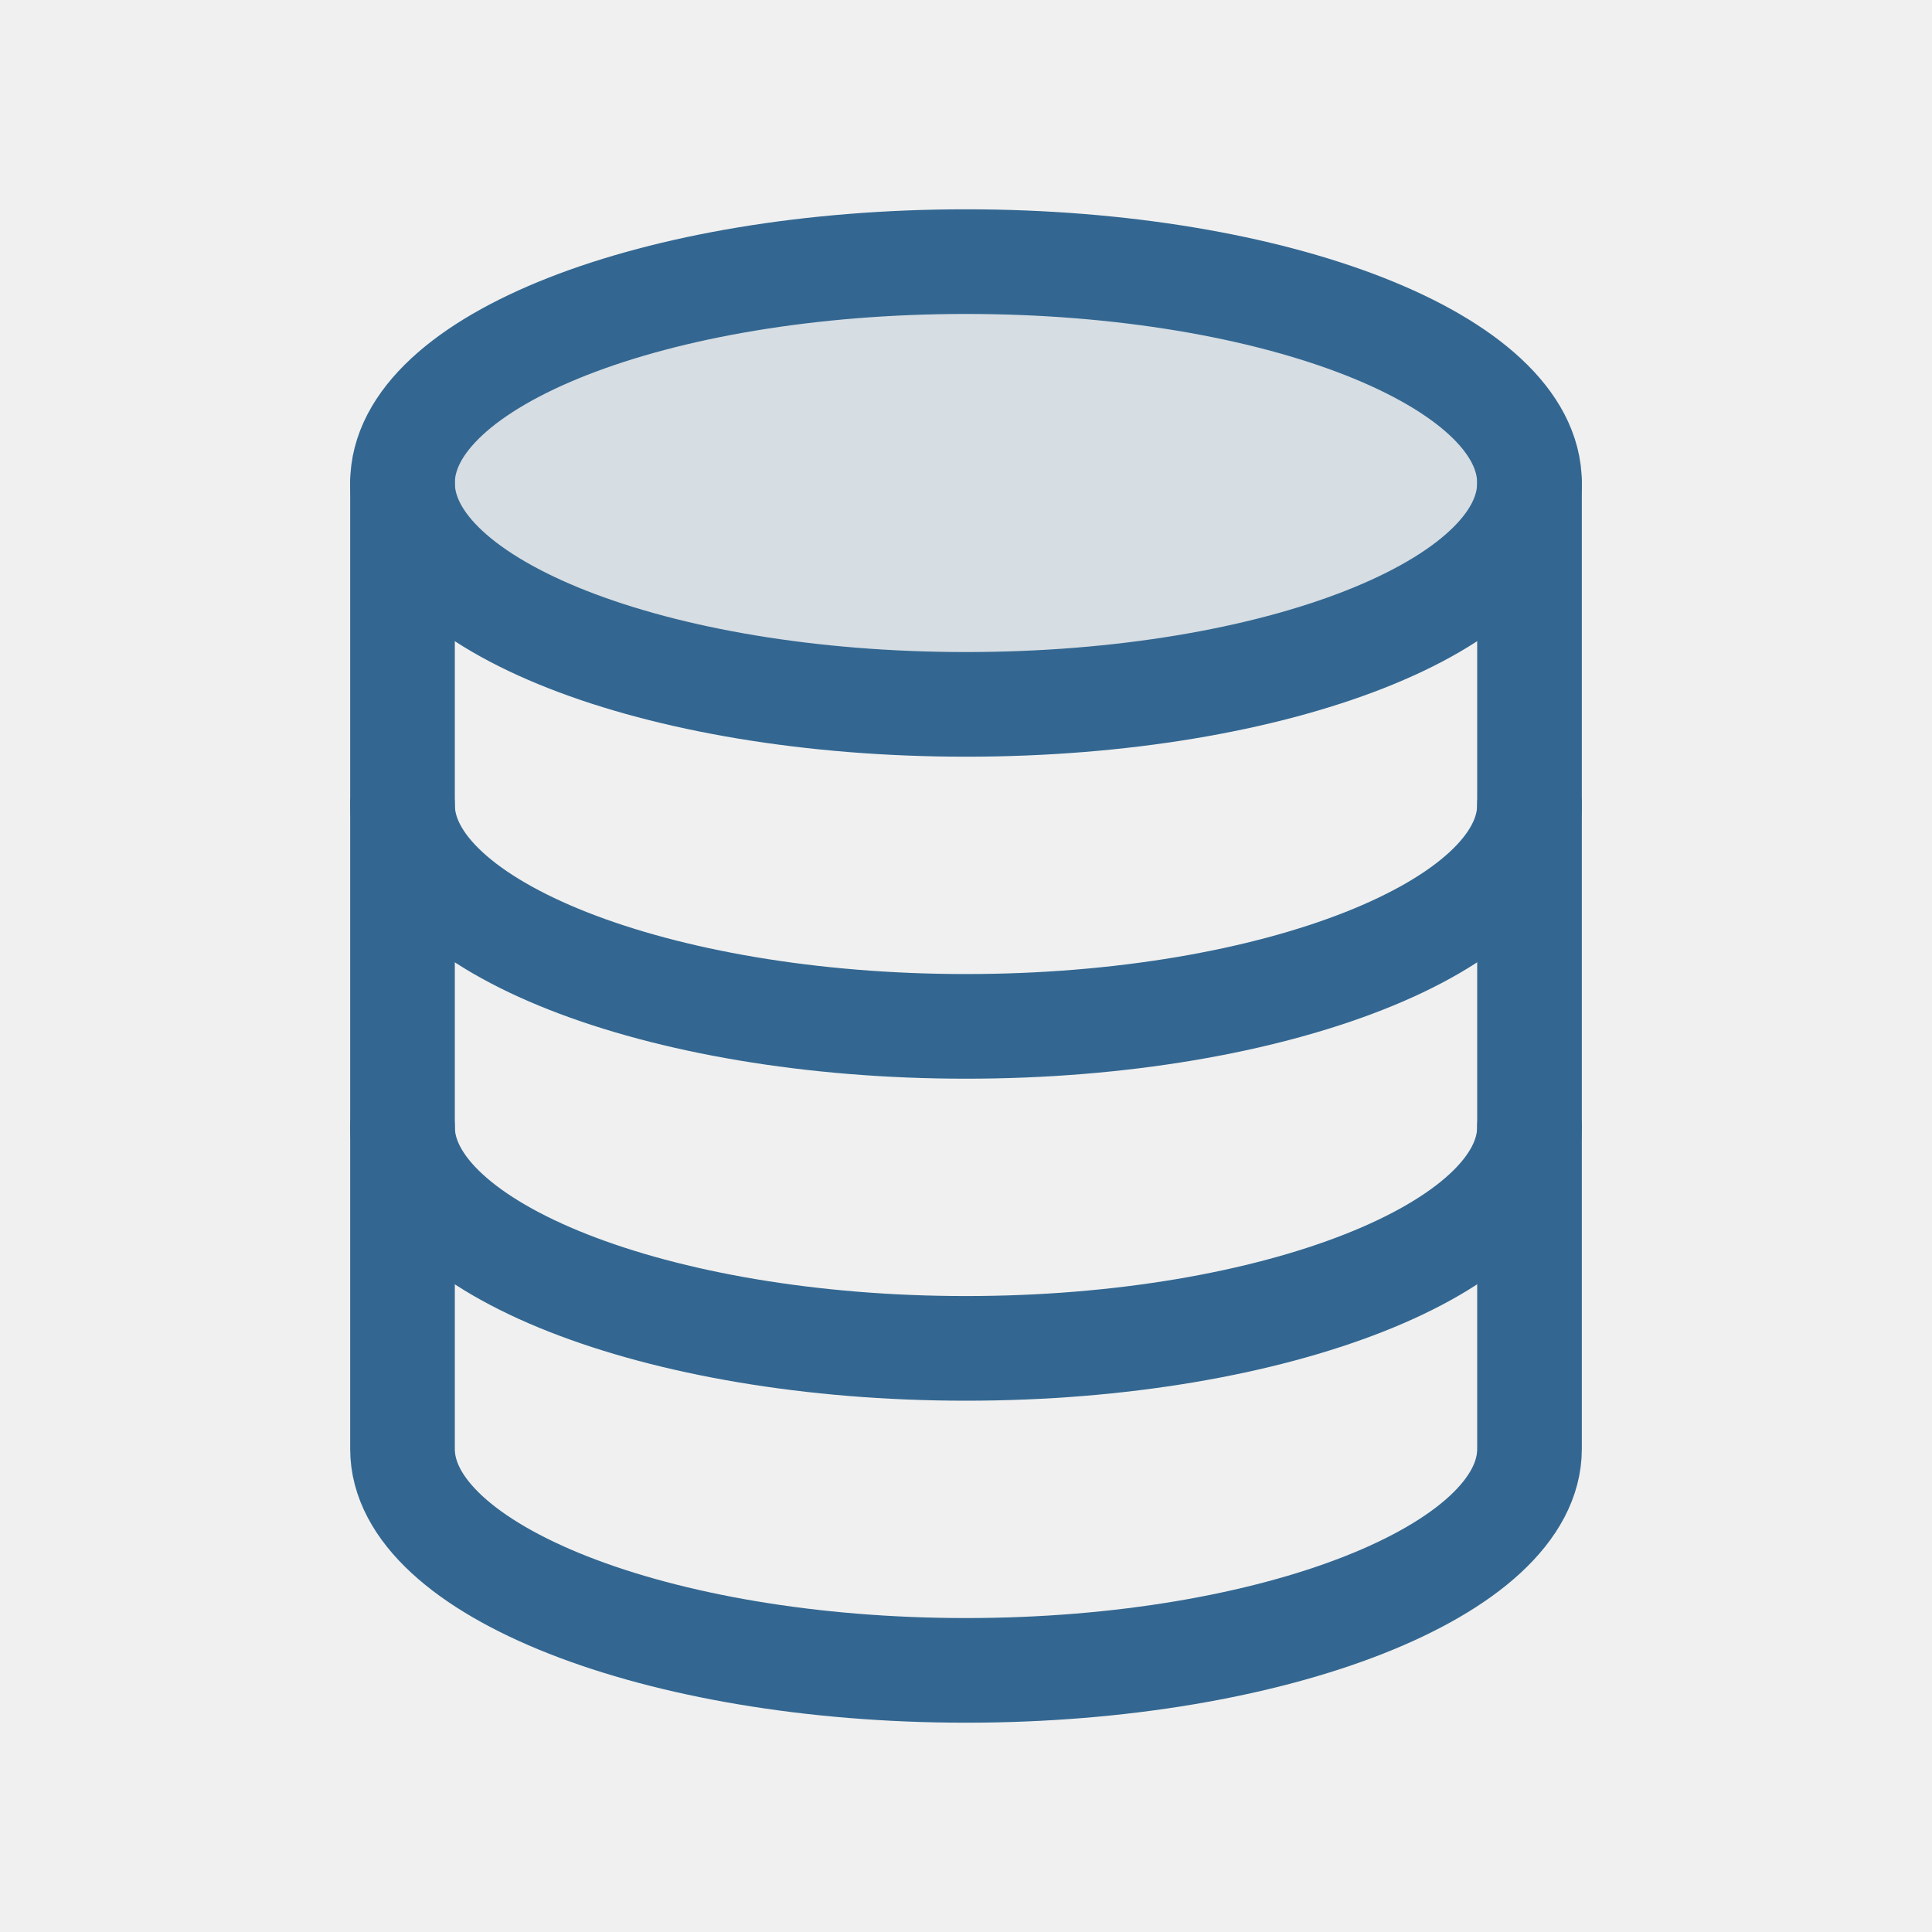
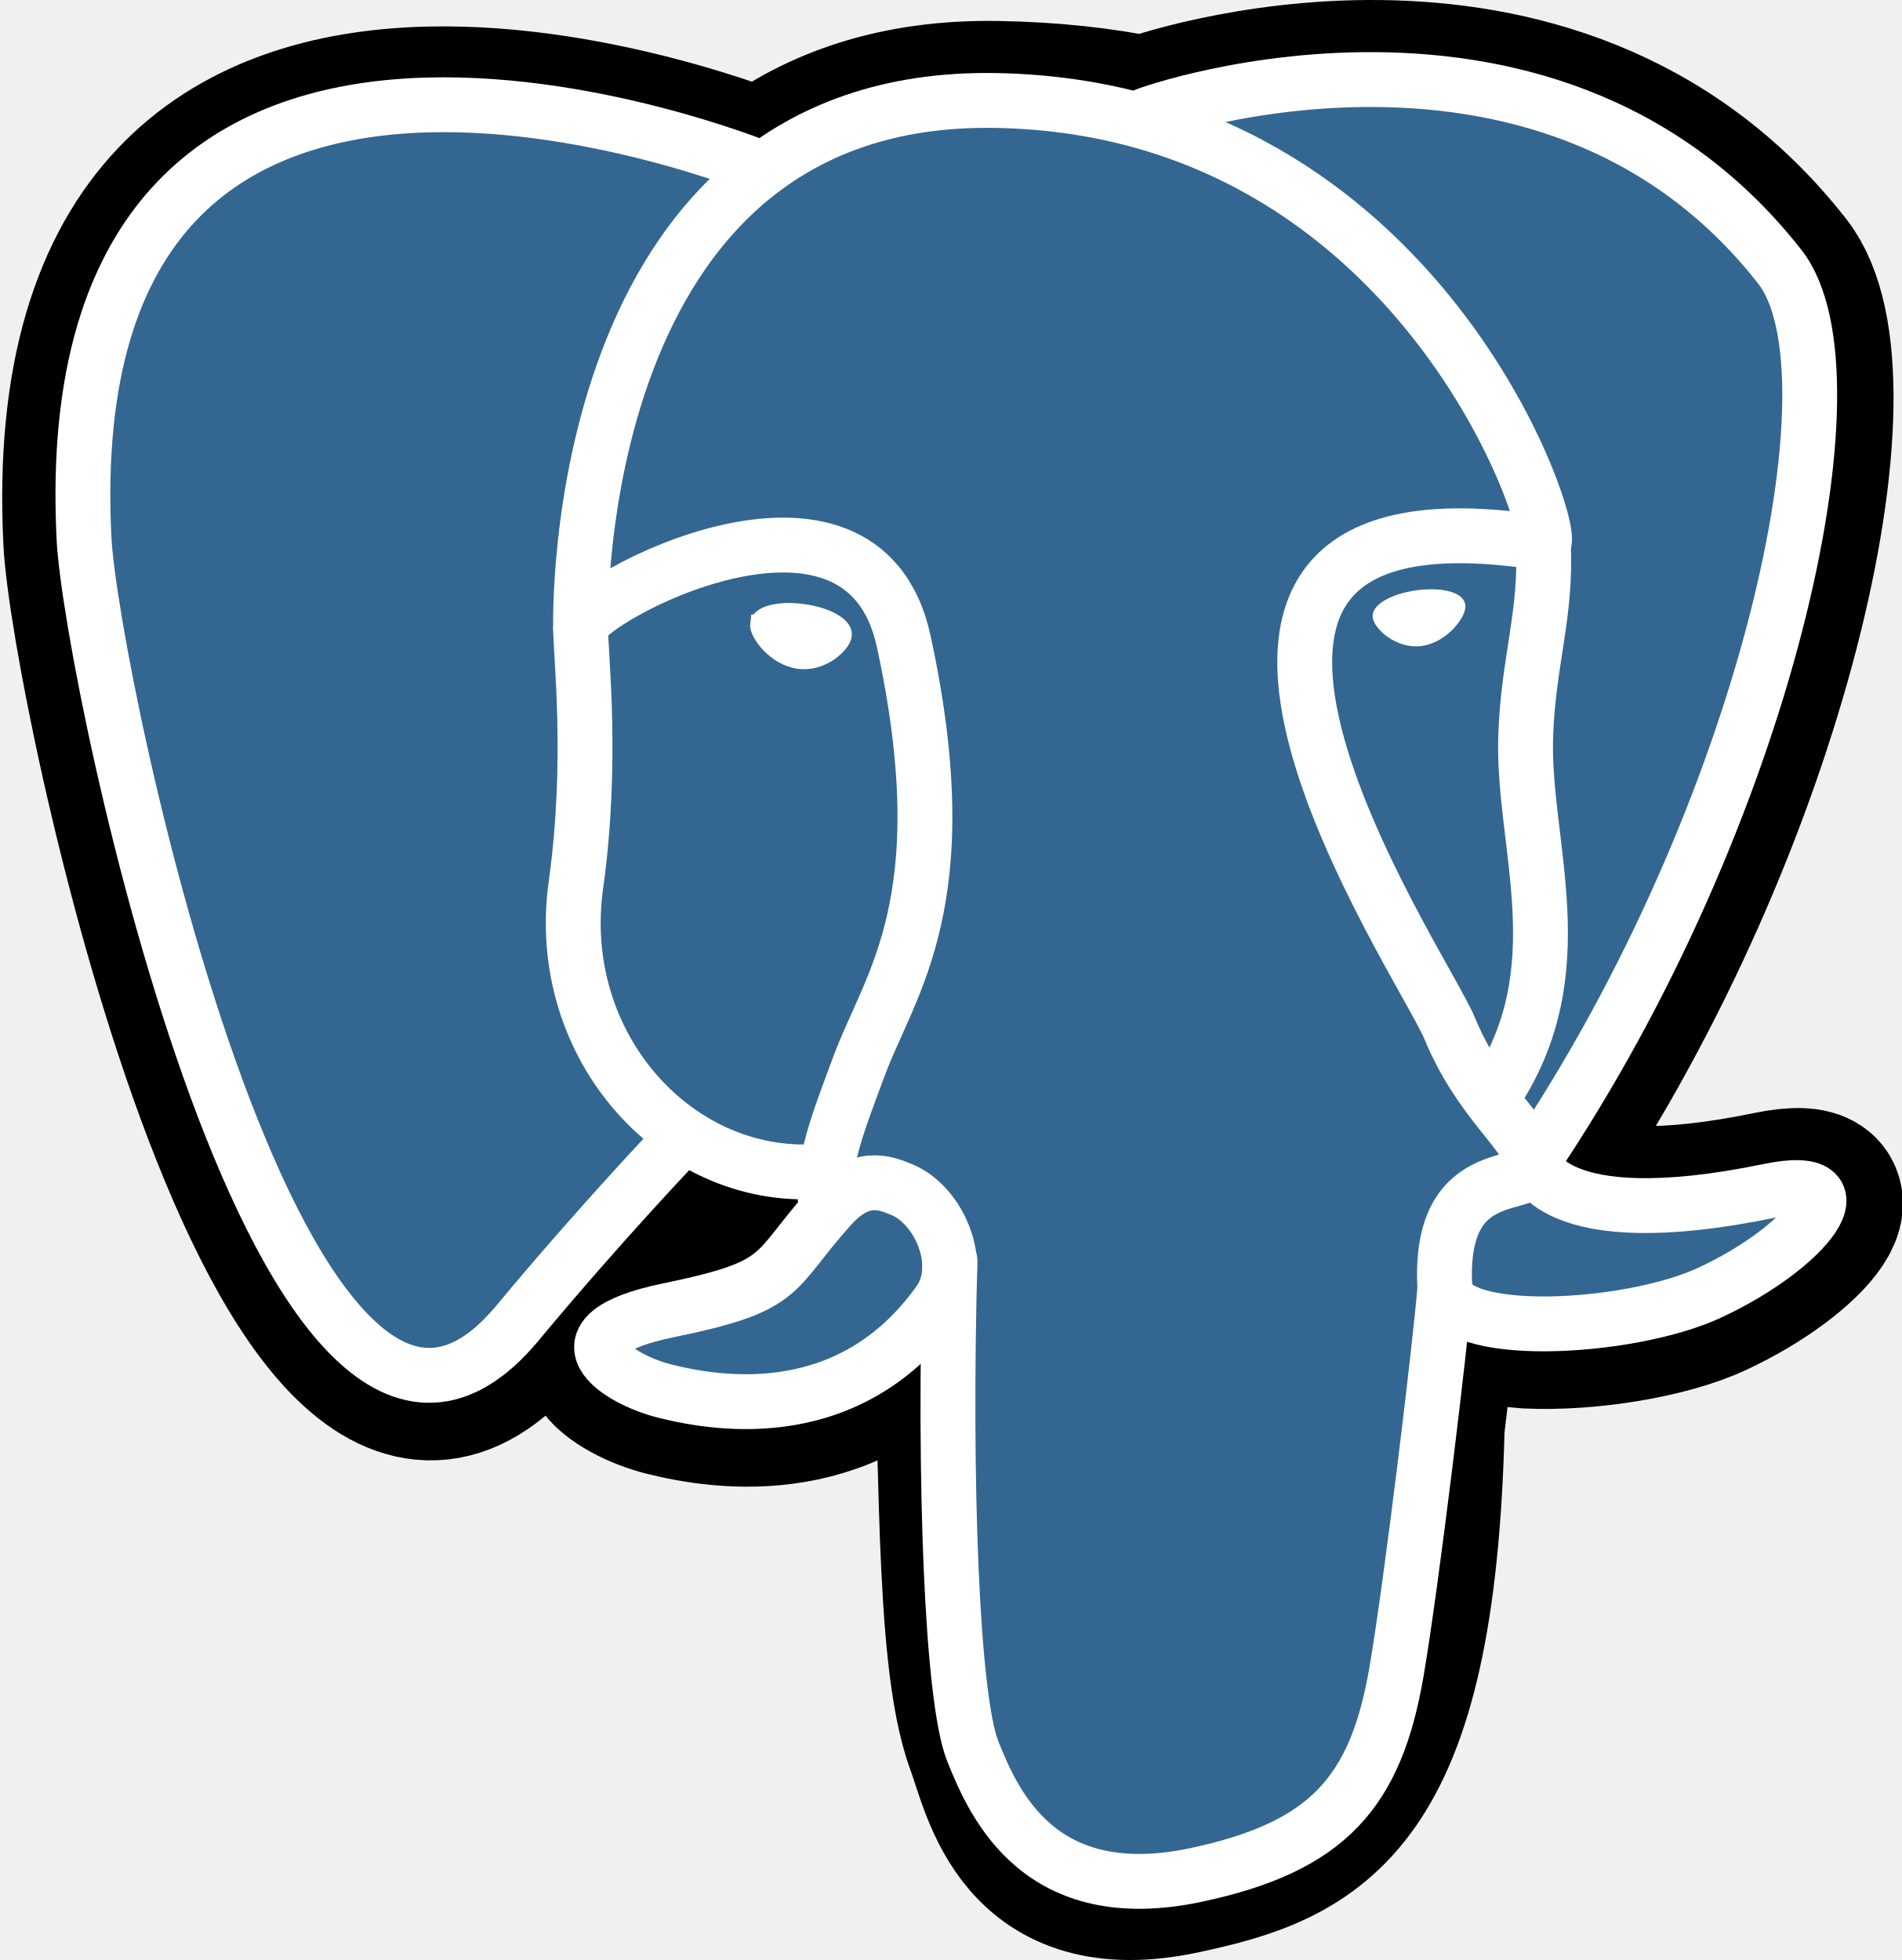
- <svg xmlns="http://www.w3.org/2000/svg" viewBox="0 0 48 48" role="img" aria-label="PostgreSQL">
-   <g fill="none" stroke="#336791" stroke-width="2.6" stroke-linecap="round">
-     <ellipse cx="24" cy="12" rx="14" ry="5.5" fill="#336791" fill-opacity=".14" />
-     <path d="M10 12v24c0 3 6.3 5.5 14 5.5s14-2.5 14-5.5V12" />
-     <path d="M10 20c0 3 6.3 5.5 14 5.5S38 23 38 20" />
-     <path d="M10 28c0 3 6.3 5.5 14 5.5S38 31 38 28" />
+ <svg xmlns="http://www.w3.org/2000/svg" width="432.071pt" height="445.383pt" viewBox="0 0 432.071 445.383" xml:space="preserve">
+   <g id="orginal" style="fill-rule:nonzero;clip-rule:nonzero;stroke:#000000;stroke-miterlimit:4;">
+ 	</g>
+   <g id="Layer_x0020_3" style="fill-rule:nonzero;clip-rule:nonzero;fill:none;stroke:#FFFFFF;stroke-width:12.465;stroke-linecap:round;stroke-linejoin:round;stroke-miterlimit:4;">
+     <path style="fill:#000000;stroke:#000000;stroke-width:37.395;stroke-linecap:butt;stroke-linejoin:miter;" d="M323.205,324.227c2.833-23.601,1.984-27.062,19.563-23.239l4.463,0.392c13.517,0.615,31.199-2.174,41.587-7c22.362-10.376,35.622-27.7,13.572-23.148c-50.297,10.376-53.755-6.655-53.755-6.655c53.111-78.803,75.313-178.836,56.149-203.322    C352.514-5.534,262.036,26.049,260.522,26.869l-0.482,0.089c-9.938-2.062-21.06-3.294-33.554-3.496c-22.761-0.374-40.032,5.967-53.133,15.904c0,0-161.408-66.498-153.899,83.628c1.597,31.936,45.777,241.655,98.47,178.31    c19.259-23.163,37.871-42.748,37.871-42.748c9.242,6.14,20.307,9.272,31.912,8.147l0.897-0.765c-0.281,2.876-0.157,5.689,0.359,9.019c-13.572,15.167-9.584,17.83-36.723,23.416c-27.457,5.659-11.326,15.734-0.797,18.367c12.768,3.193,42.305,7.716,62.268-20.224    l-0.795,3.188c5.325,4.26,4.965,30.619,5.72,49.452c0.756,18.834,2.017,36.409,5.856,46.771c3.839,10.36,8.369,37.05,44.036,29.406c29.809-6.388,52.6-15.582,54.677-101.107" />
+     <path style="fill:#336791;stroke:none;" d="M402.395,271.23c-50.302,10.376-53.76-6.655-53.76-6.655c53.111-78.808,75.313-178.843,56.153-203.326c-52.27-66.785-142.752-35.2-144.262-34.38l-0.486,0.087c-9.938-2.063-21.06-3.292-33.56-3.496c-22.761-0.373-40.026,5.967-53.127,15.902    c0,0-161.411-66.495-153.904,83.63c1.597,31.938,45.776,241.657,98.471,178.312c19.26-23.163,37.869-42.748,37.869-42.748c9.243,6.14,20.308,9.272,31.908,8.147l0.901-0.765c-0.28,2.876-0.152,5.689,0.361,9.019c-13.575,15.167-9.586,17.83-36.723,23.416    c-27.459,5.659-11.328,15.734-0.796,18.367c12.768,3.193,42.307,7.716,62.266-20.224l-0.796,3.188c5.319,4.26,9.054,27.711,8.428,48.969c-0.626,21.259-1.044,35.854,3.147,47.254c4.191,11.4,8.368,37.05,44.042,29.406c29.809-6.388,45.256-22.942,47.405-50.555    c1.525-19.631,4.976-16.729,5.194-34.28l2.768-8.309c3.192-26.611,0.507-35.196,18.872-31.203l4.463,0.392c13.517,0.615,31.208-2.174,41.591-7c22.358-10.376,35.618-27.7,13.573-23.148z" />
+     <path d="M215.866,286.484c-1.385,49.516,0.348,99.377,5.193,111.495c4.848,12.118,15.223,35.688,50.9,28.045c29.806-6.39,40.651-18.756,45.357-46.051c3.466-20.082,10.148-75.854,11.005-87.281" />
+     <path d="M173.104,38.256c0,0-161.521-66.016-154.012,84.109c1.597,31.938,45.779,241.664,98.473,178.316c19.256-23.166,36.671-41.335,36.671-41.335" />
+     <path d="M260.349,26.207c-5.591,1.753,89.848-34.889,144.087,34.417c19.159,24.484-3.043,124.519-56.153,203.329" />
+     <path style="stroke-linejoin:bevel;" d="M348.282,263.953c0,0,3.461,17.036,53.764,6.653c22.04-4.552,8.776,12.774-13.577,23.155c-18.345,8.514-59.474,10.696-60.146-1.069c-1.729-30.355,21.647-21.133,19.96-28.739c-1.525-6.85-11.979-13.573-18.894-30.338    c-6.037-14.633-82.796-126.849,21.287-110.183c3.813-0.789-27.146-99.002-124.553-100.599c-97.385-1.597-94.19,119.762-94.19,119.762" />
+     <path d="M188.604,274.334c-13.577,15.166-9.584,17.829-36.723,23.417c-27.459,5.66-11.326,15.733-0.797,18.365c12.768,3.195,42.307,7.718,62.266-20.229c6.078-8.509-0.036-22.086-8.385-25.547c-4.034-1.671-9.428-3.765-16.361,3.994z" />
+     <path d="M187.715,274.069c-1.368-8.917,2.93-19.528,7.536-31.942c6.922-18.626,22.893-37.255,10.117-96.339c-9.523-44.029-73.396-9.163-73.436-3.193c-0.039,5.968,2.889,30.26-1.067,58.548c-5.162,36.913,23.488,68.132,56.479,64.938" />
+     <path style="fill:#FFFFFF;stroke-width:4.155;stroke-linecap:butt;stroke-linejoin:miter;" d="M172.517,141.7c-0.288,2.039,3.733,7.48,8.976,8.207c5.234,0.73,9.714-3.522,9.998-5.559c0.284-2.039-3.732-4.285-8.977-5.015c-5.237-0.731-9.719,0.333-9.996,2.367z" />
+     <path style="fill:#FFFFFF;stroke-width:2.078;stroke-linecap:butt;stroke-linejoin:miter;" d="M331.941,137.543c0.284,2.039-3.732,7.48-8.976,8.207c-5.238,0.73-9.718-3.522-10.005-5.559c-0.277-2.039,3.74-4.285,8.979-5.015c5.239-0.73,9.718,0.333,10.002,2.368z" />
+     <path d="M350.676,123.432c0.863,15.994-3.445,26.888-3.988,43.914c-0.804,24.748,11.799,53.074-7.191,81.435" />
+     <path style="stroke-width:3;" d="M0,60.232" />
  </g>
</svg>
